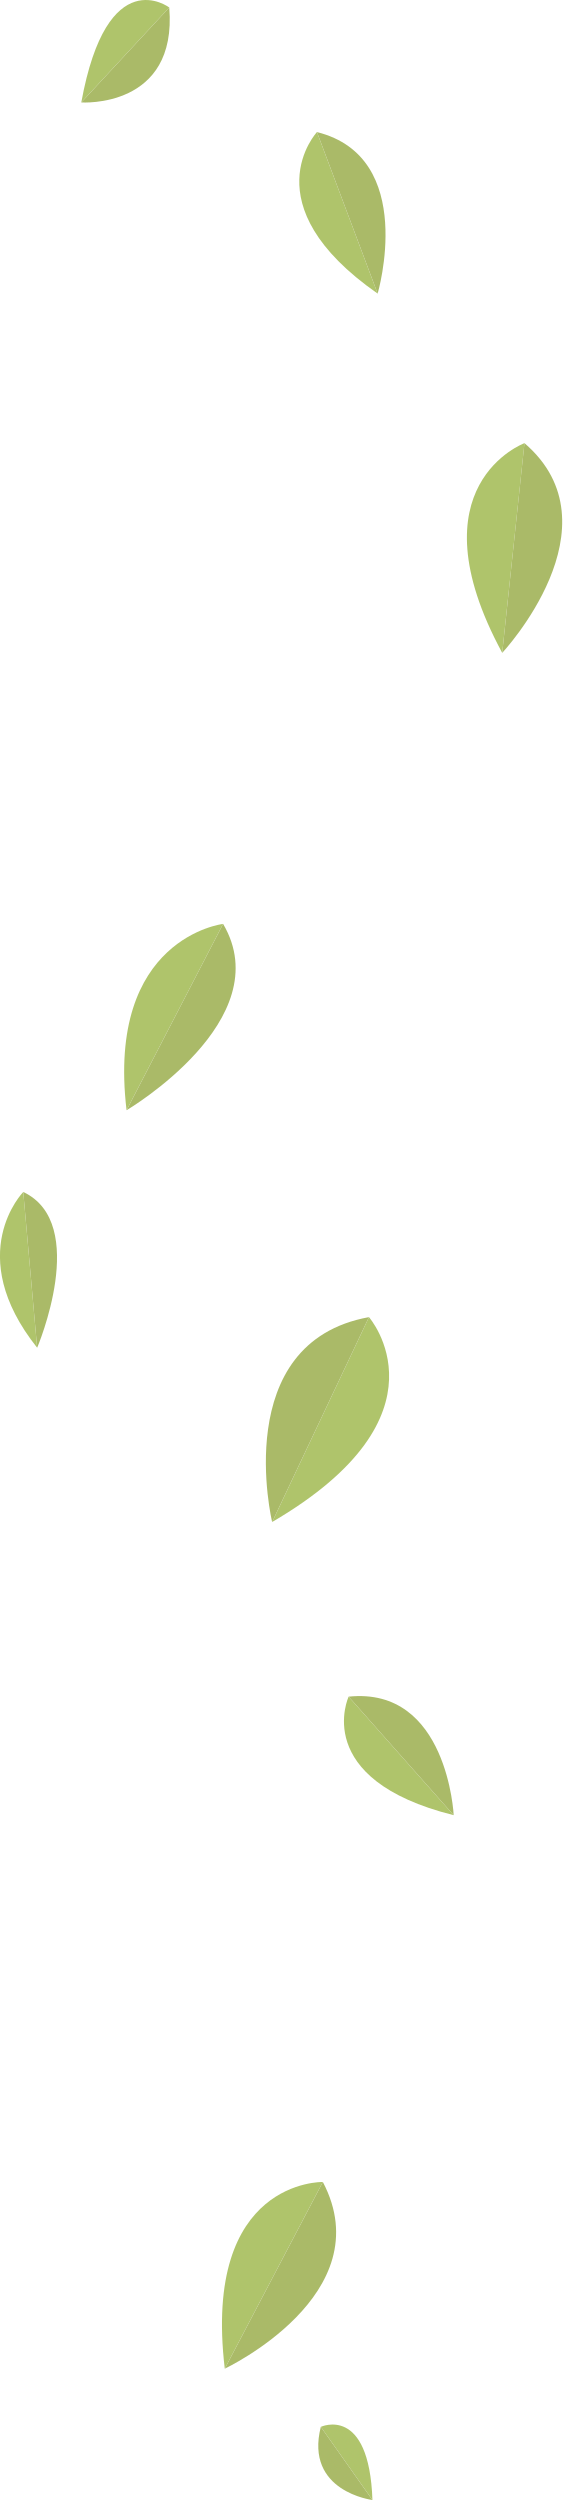
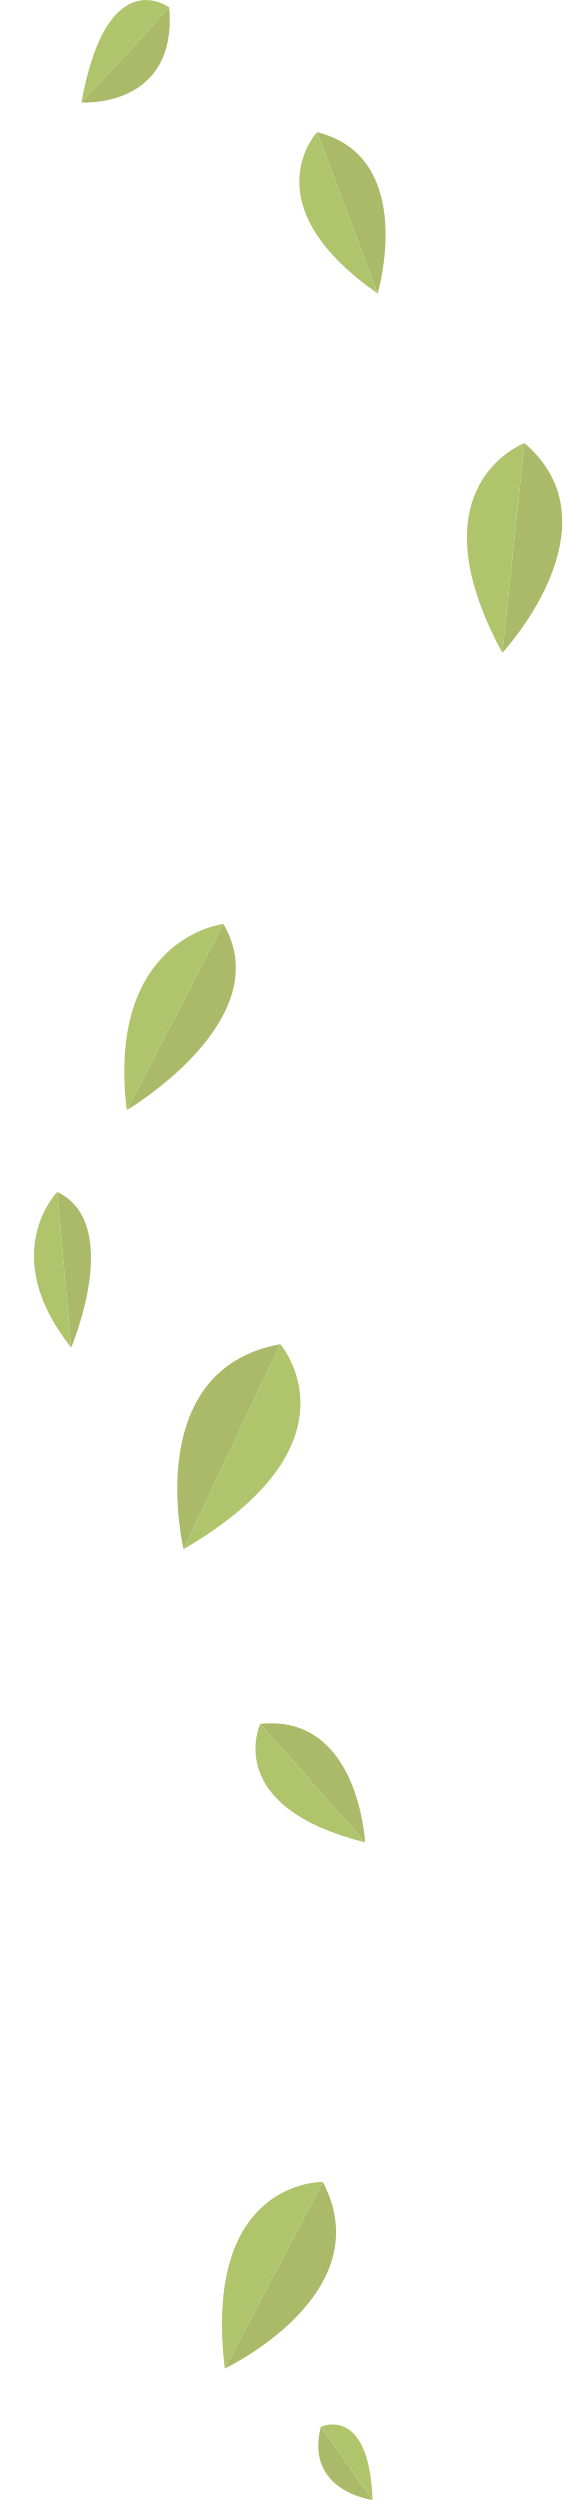
- <svg xmlns="http://www.w3.org/2000/svg" viewBox="0 0 165.08 734.08">
-   <defs>
-     <style>.cls-1{fill:#afc46b;}.cls-2{fill:#aaba68;}</style>
-   </defs>
-   <g id="Calque_2" data-name="Calque 2">
+ <svg xmlns="http://www.w3.org/2000/svg" version="1.1" id="Calque_1" x="0px" y="0px" viewBox="0 0 165.1 734.1" style="enable-background:new 0 0 165.1 734.1;" xml:space="preserve">
+   <style type="text/css">
+ 	.st0{fill:#AFC46B;}
+ 	.st1{fill:#AABA68;}
+ </style>
+   <g id="Calque_2_1_">
    <g id="Desktop">
-       <path class="cls-1" d="M10.91,395.74C-11,368.21,6.83,350,6.83,350Z" />
-       <path class="cls-2" d="M10.91,395.74,6.83,350C26.44,359.25,10.91,395.74,10.91,395.74Z" />
-       <path class="cls-1" d="M110.89,86.21C73.3,60,93.07,38.78,93.07,38.78Z" />
-       <path class="cls-2" d="M110.89,86.21,93.07,38.78C122.67,46.19,110.89,86.21,110.89,86.21Z" />
-       <path class="cls-1" d="M23.87,30.08C31.47-11.63,49.7,2.2,49.7,2.2Z" />
-       <path class="cls-2" d="M23.87,30.08,49.7,2.2C52.15,32,23.87,30.08,23.87,30.08Z" />
-       <path class="cls-1" d="M147.47,191.7c-26.68-49.29,6.54-61.58,6.54-61.58Z" />
-       <path class="cls-2" d="M147.47,191.7,154,130.12C182.29,154.44,147.47,191.7,147.47,191.7Z" />
-       <path class="cls-1" d="M133.22,533c-42.13-10.53-30.85-34.81-30.85-34.81Z" />
-       <path class="cls-2" d="M133.22,533l-30.85-34.81C131.42,495.18,133.22,533,133.22,533Z" />
-       <path class="cls-1" d="M79.91,446.91c53.64-31.33,28.43-60.16,28.43-60.16Z" />
-       <path class="cls-2" d="M79.91,446.91l28.43-60.16C67.24,394.23,79.91,446.91,79.91,446.91Z" />
-       <path class="cls-1" d="M66,695.52c-6.6-55.66,28.8-54.82,28.8-54.82Z" />
-       <path class="cls-2" d="M66,695.52l28.8-54.82C112.14,673.74,66,695.52,66,695.52Z" />
-       <path class="cls-1" d="M109.36,734.08C108.39,706,94.2,712.6,94.2,712.6Z" />
-       <path class="cls-2" d="M109.36,734.08,94.2,712.6C89.39,731.61,109.36,734.08,109.36,734.08Z" />
-       <path class="cls-1" d="M37.16,326c-6-50.67,28.35-54.71,28.35-54.71Z" />
-       <path class="cls-2" d="M37.16,326l28.35-54.71C82.11,299.5,37.16,326,37.16,326Z" />
+       <path class="st0" d="M20.9,395.7C-1,368.2,16.8,350,16.8,350L20.9,395.7z" />
+       <path class="st1" d="M20.9,395.7L16.8,350C36.4,359.3,20.9,395.7,20.9,395.7z" />
+       <path class="st0" d="M110.9,86.2C73.3,60,93.1,38.8,93.1,38.8L110.9,86.2z" />
+       <path class="st1" d="M110.9,86.2L93.1,38.8C122.7,46.2,110.9,86.2,110.9,86.2z" />
+       <path class="st0" d="M23.9,30.1C31.5-11.6,49.7,2.2,49.7,2.2L23.9,30.1z" />
+       <path class="st1" d="M23.9,30.1L49.7,2.2C52.2,32,23.9,30.1,23.9,30.1z" />
+       <path class="st0" d="M147.5,191.7c-26.7-49.3,6.5-61.6,6.5-61.6L147.5,191.7z" />
+       <path class="st1" d="M147.5,191.7l6.5-61.6C182.3,154.4,147.5,191.7,147.5,191.7z" />
+       <path class="st0" d="M107.2,541c-42.1-10.5-30.8-34.8-30.8-34.8L107.2,541z" />
+       <path class="st1" d="M107.2,541l-30.8-34.8C105.4,503.2,107.2,541,107.2,541z" />
+       <path class="st0" d="M53.9,454.9c53.6-31.3,28.4-60.2,28.4-60.2L53.9,454.9z" />
+       <path class="st1" d="M53.9,454.9l28.4-60.2C41.2,402.2,53.9,454.9,53.9,454.9z" />
+       <path class="st0" d="M66,695.5c-6.6-55.7,28.8-54.8,28.8-54.8L66,695.5z" />
+       <path class="st1" d="M66,695.5l28.8-54.8C112.1,673.7,66,695.5,66,695.5z" />
+       <path class="st0" d="M109.4,734.1c-1-28.1-15.2-21.5-15.2-21.5L109.4,734.1z" />
+       <path class="st1" d="M109.4,734.1l-15.2-21.5C89.4,731.6,109.4,734.1,109.4,734.1z" />
+       <path class="st0" d="M37.2,326c-6-50.7,28.4-54.7,28.4-54.7L37.2,326z" />
+       <path class="st1" d="M37.2,326l28.4-54.7C82.1,299.5,37.2,326,37.2,326z" />
    </g>
  </g>
</svg>
